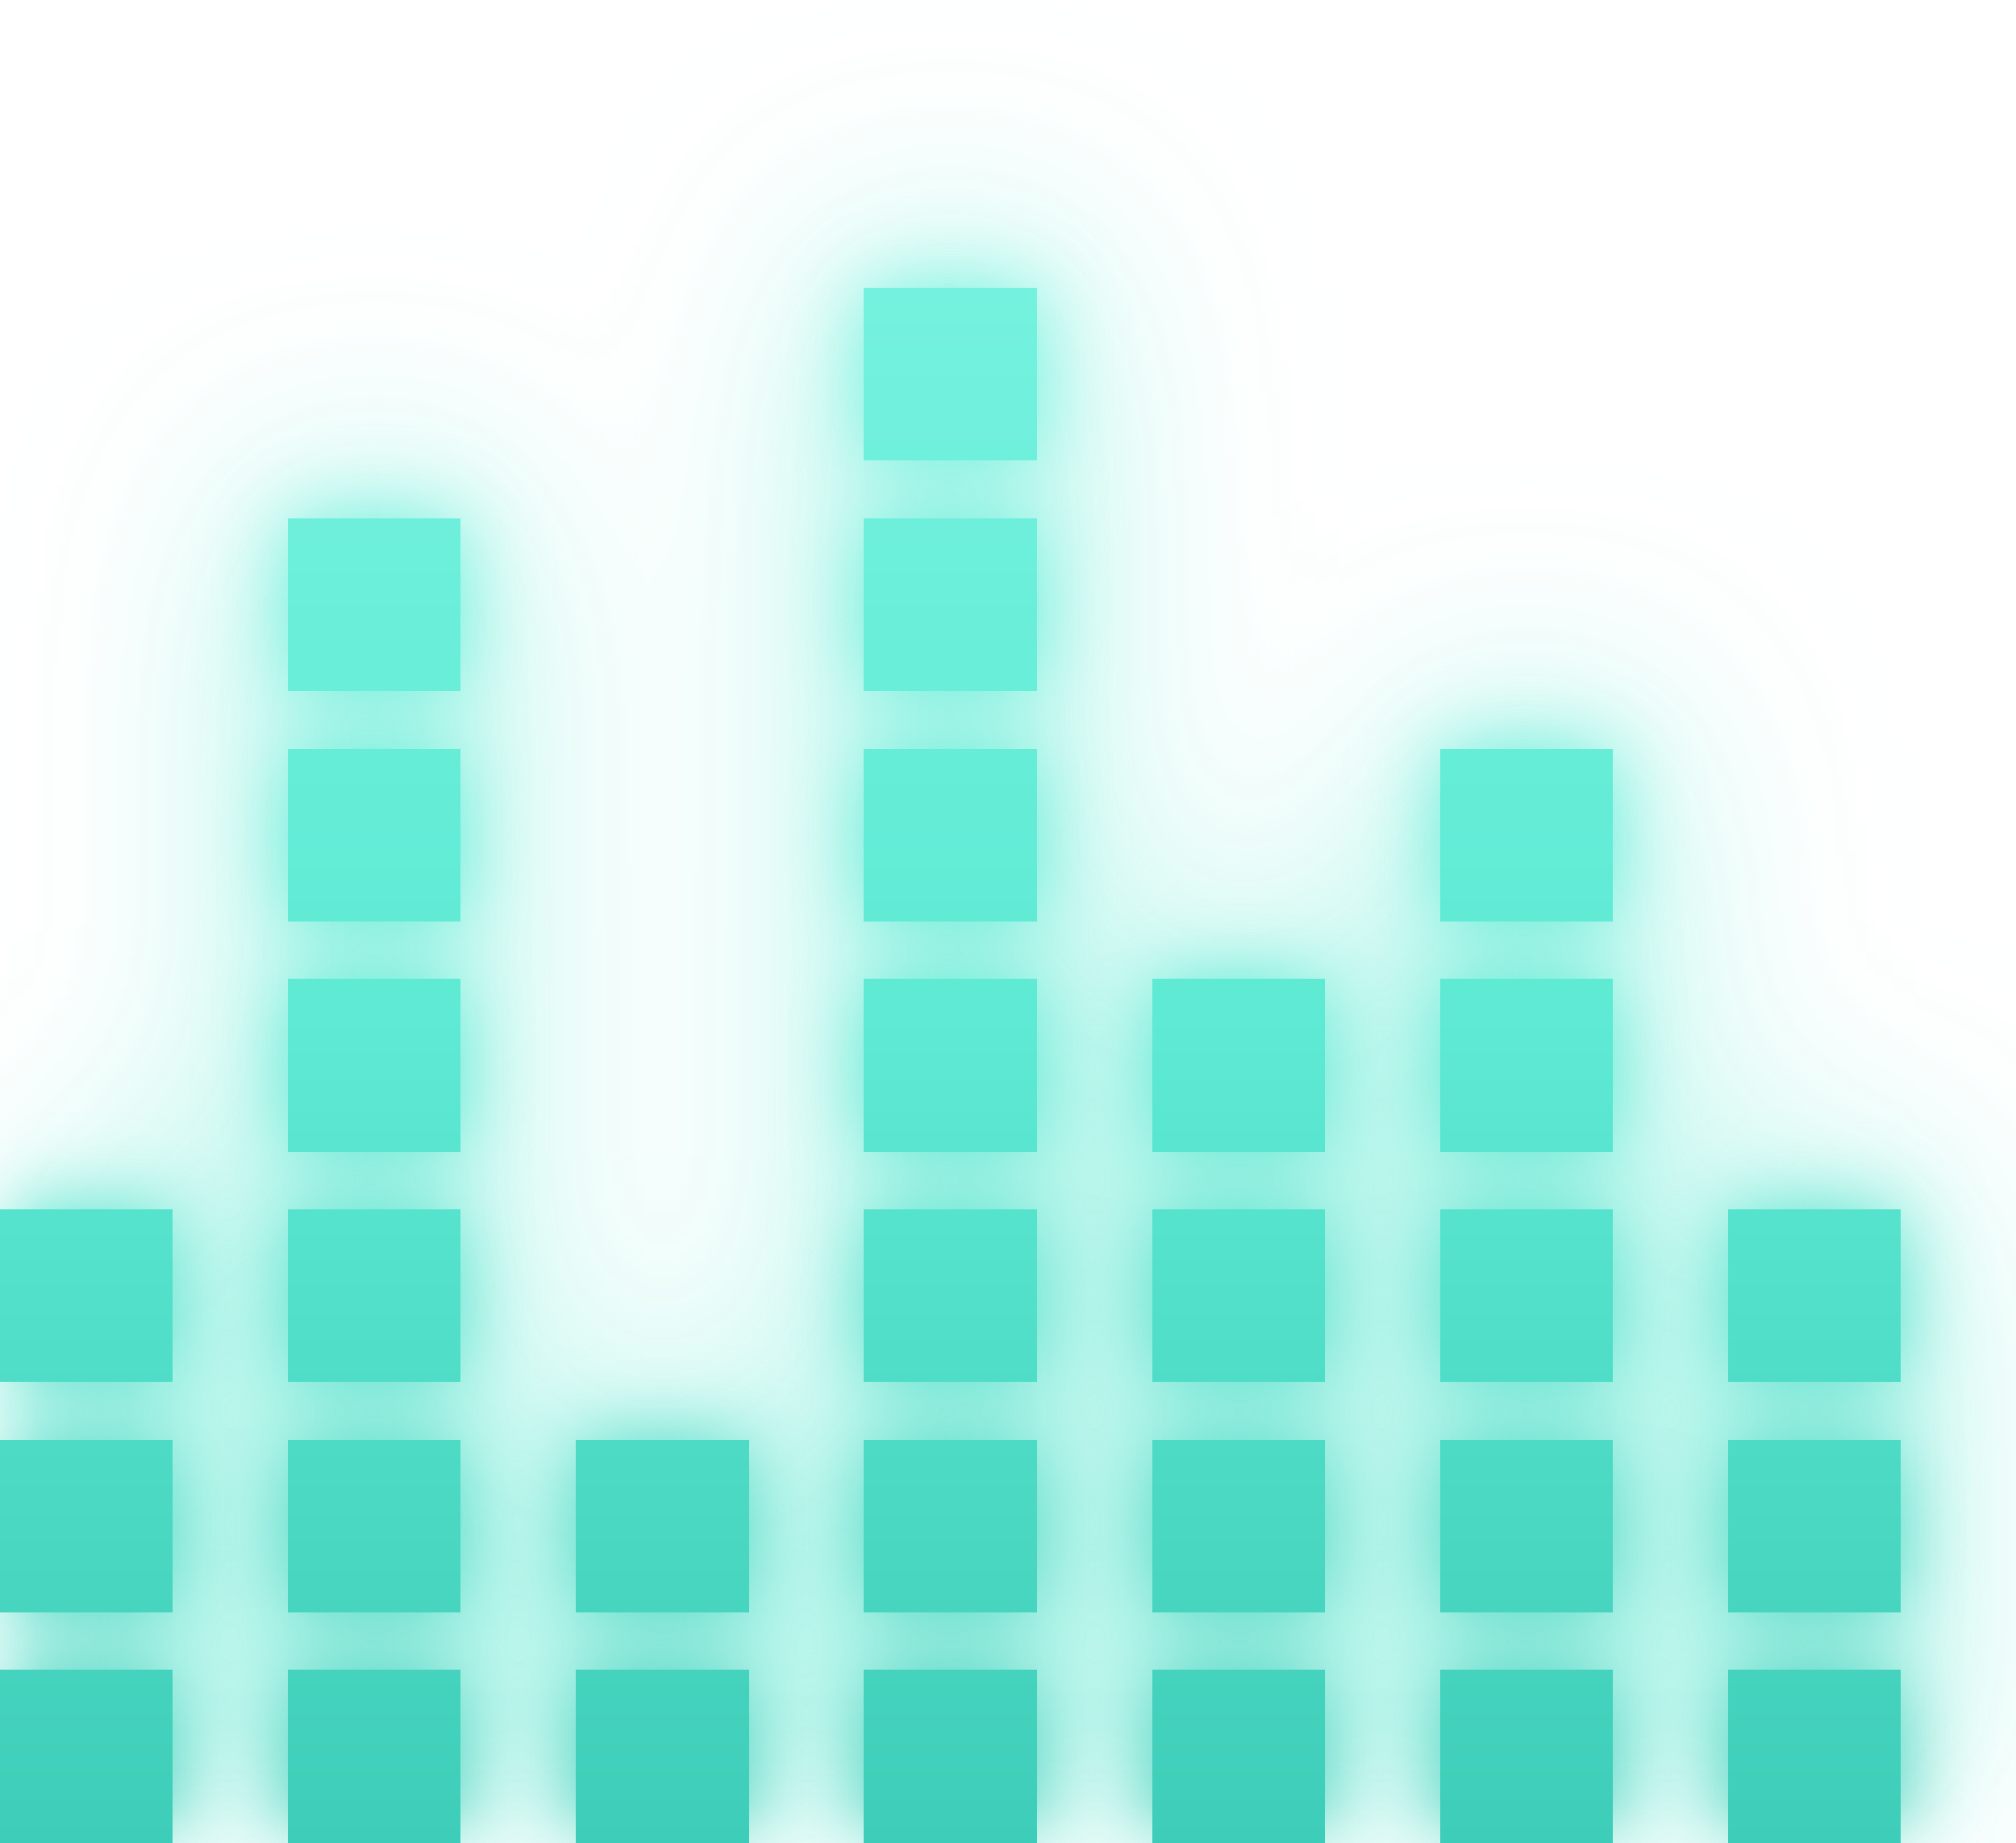
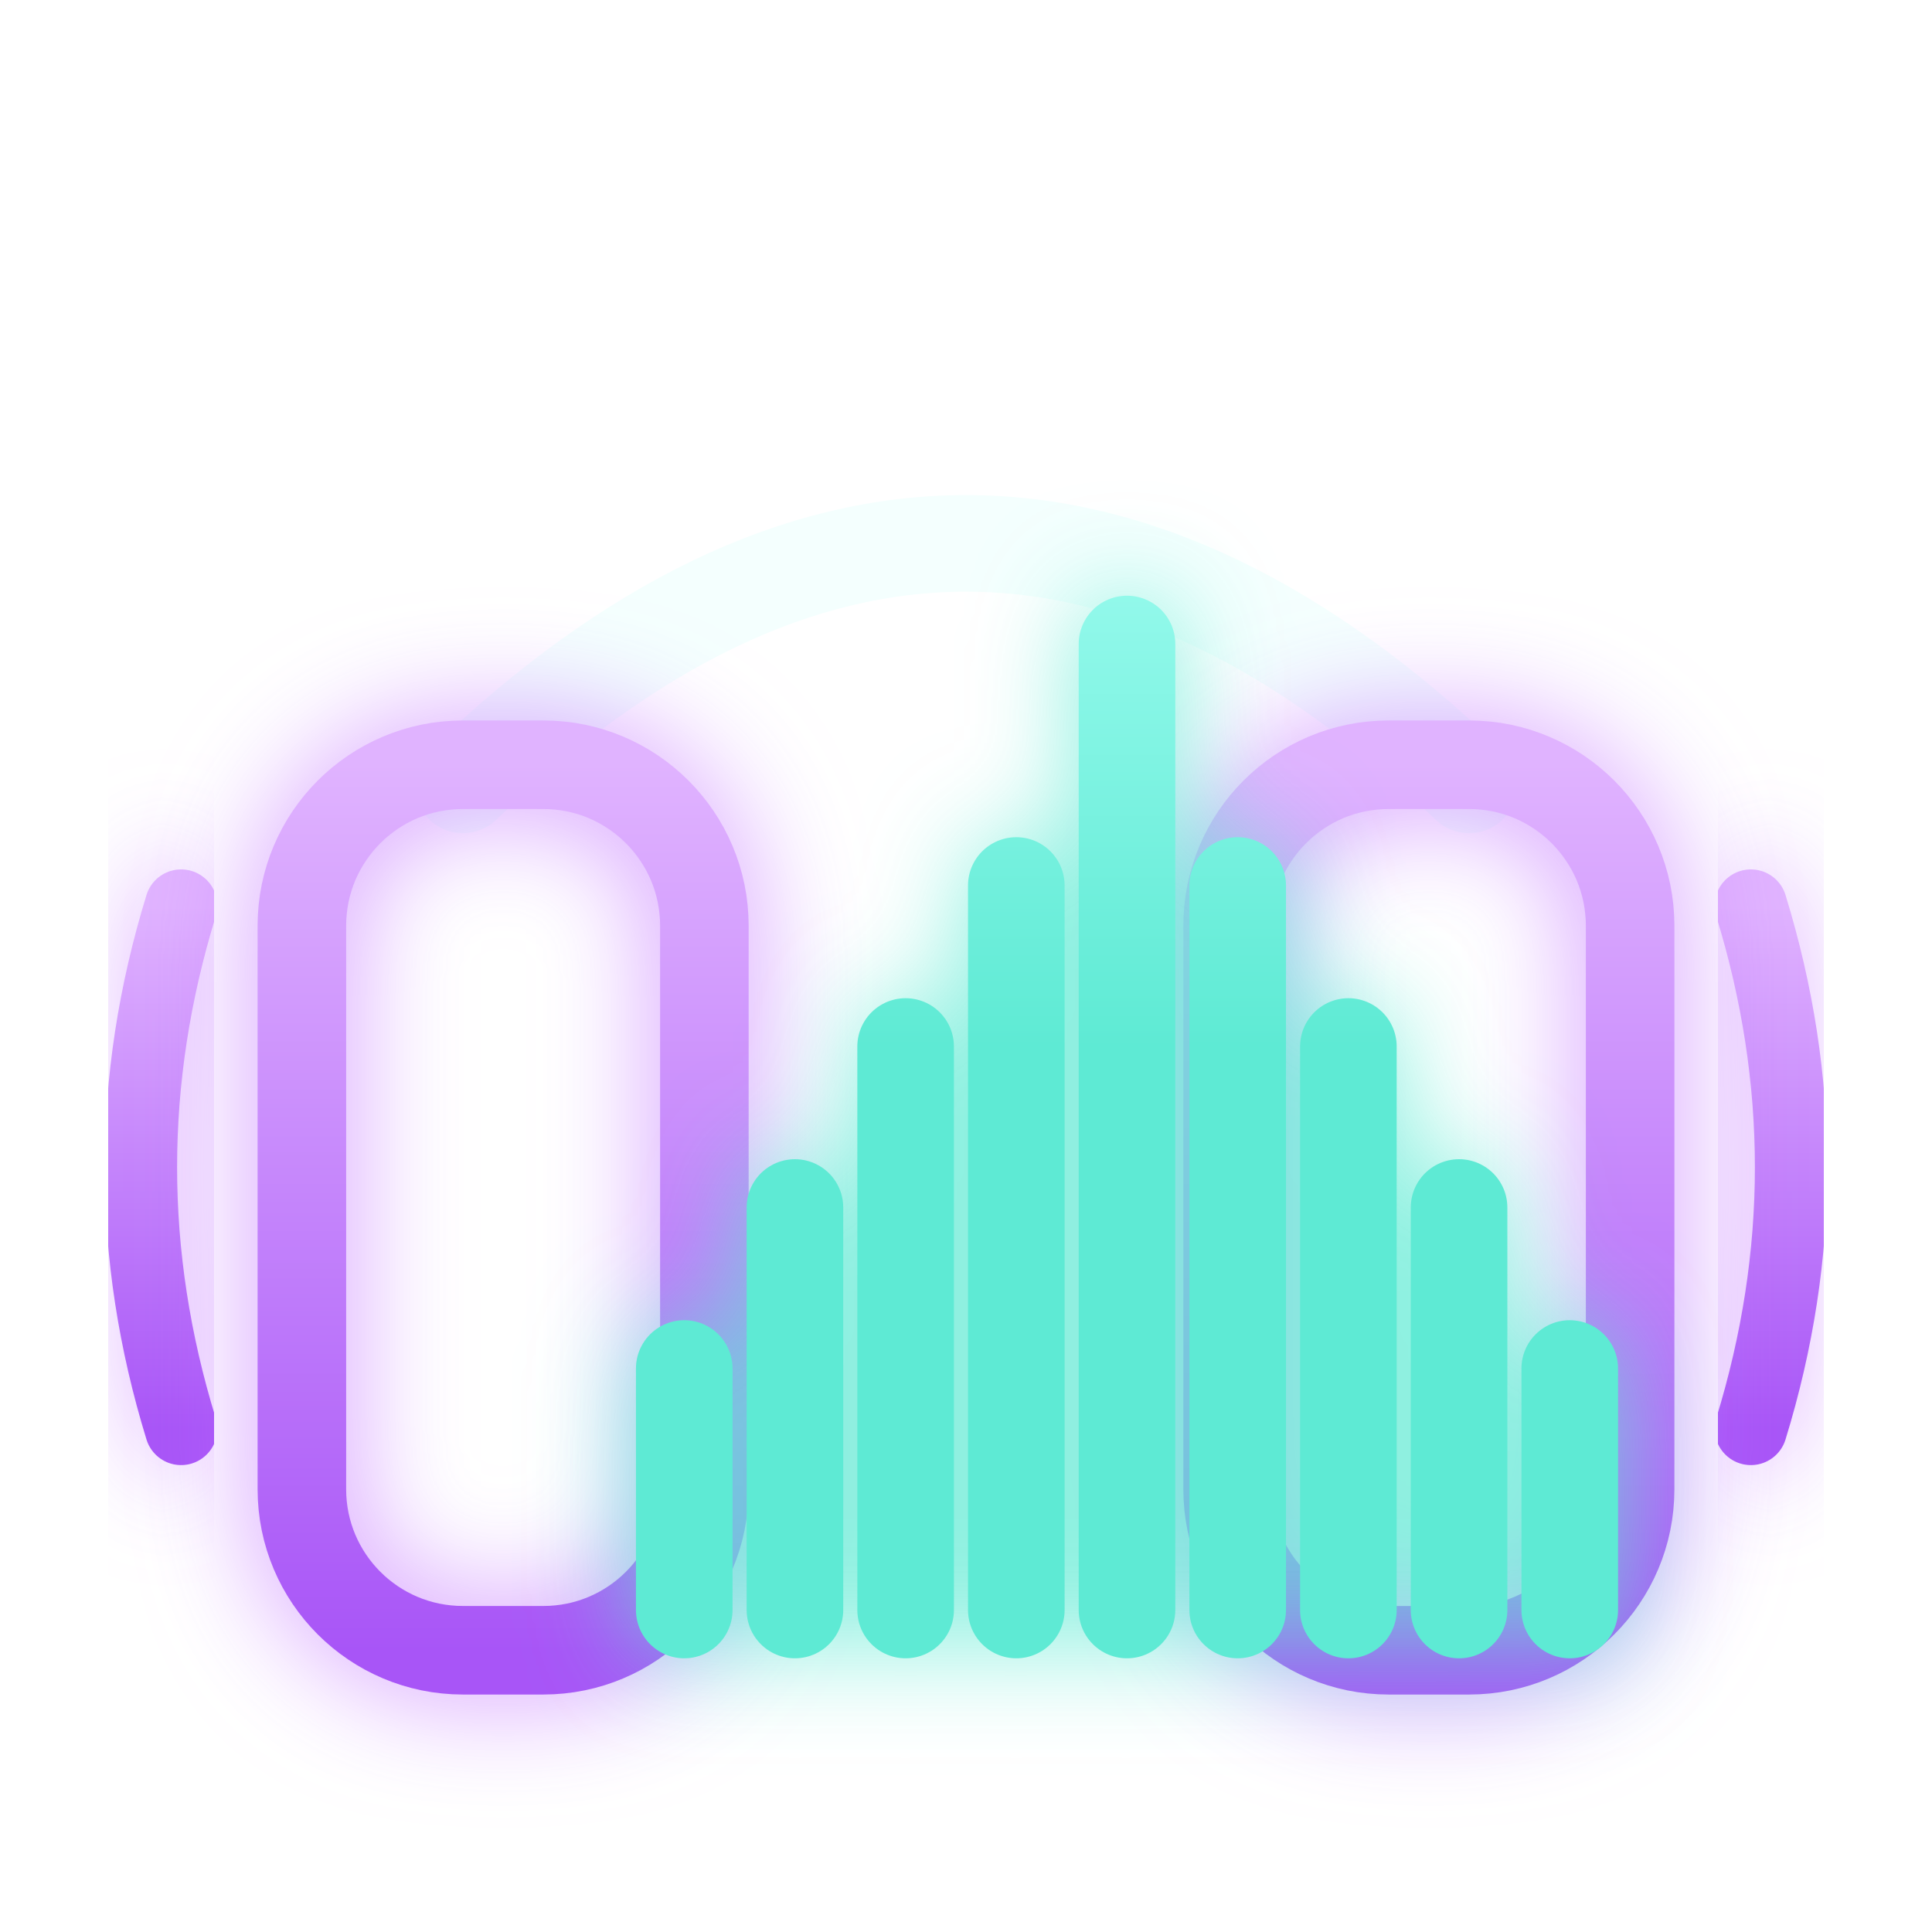
- <svg xmlns="http://www.w3.org/2000/svg" viewBox="0 0 35 32" preserveAspectRatio="xMidYMax meet" fill="none" aria-hidden="true">
+ <svg xmlns="http://www.w3.org/2000/svg" viewBox="0 0 48 48" preserveAspectRatio="xMidYMax meet" fill="none" aria-hidden="true">
  <defs>
-     <linearGradient id="rtEqGrad" x1="17" y1="0" x2="17" y2="32" gradientUnits="userSpaceOnUse">
-       <stop stop-color="#7df5e3" />
-       <stop offset="0.55" stop-color="#5eead4" />
-       <stop offset="1" stop-color="#3ecdb8" />
+     <linearGradient id="rtBarGrad" x1="24" y1="10" x2="24" y2="42" gradientUnits="userSpaceOnUse">
+       <stop stop-color="#a8fff4" />
+       <stop offset="0.5" stop-color="#5eead4" />
+       <stop offset="1" stop-color="#5eead4" />
    </linearGradient>
-     <filter id="rtEqGlow" x="-50%" y="-80%" width="200%" height="220%" color-interpolation-filters="sRGB">
-       <feGaussianBlur in="SourceGraphic" stdDeviation="2.2" result="bloom" />
-       <feColorMatrix in="bloom" type="matrix" values="0 0 0 0 0.37  0 0 0 0 0.92  0 0 0 0 0.83  0 0 0 0.9 0" result="neon" />
-       <feGaussianBlur in="SourceGraphic" stdDeviation="0.7" result="inner" />
+     <linearGradient id="rtCupGrad" x1="0" y1="0" x2="0" y2="1">
+       <stop stop-color="#e0b3ff" />
+       <stop offset="1" stop-color="#a855f7" />
+     </linearGradient>
+     <filter id="rtWhiteGlow" x="-100%" y="-100%" width="300%" height="300%" color-interpolation-filters="sRGB">
+       <feGaussianBlur in="SourceGraphic" stdDeviation="1.2" result="b" />
+       <feColorMatrix in="b" type="matrix" values="0 0 0 0 1  0 0 0 0 1  0 0 0 0 1  0 0 0 0.5 0" />
      <feMerge>
-         <feMergeNode in="neon" />
-         <feMergeNode in="inner" />
+         <feMergeNode />
+         <feMergeNode in="SourceGraphic" />
+       </feMerge>
+     </filter>
+     <filter id="rtPurpleGlow" x="-80%" y="-80%" width="260%" height="260%" color-interpolation-filters="sRGB">
+       <feGaussianBlur in="SourceGraphic" stdDeviation="1.4" result="b" />
+       <feColorMatrix in="b" type="matrix" values="0 0 0 0 0.75  0 0 0 0 0.42  0 0 0 0 1  0 0 0 0.7 0" />
+       <feMerge>
+         <feMergeNode />
+         <feMergeNode in="SourceGraphic" />
+       </feMerge>
+     </filter>
+     <filter id="rtTealGlow" x="-100%" y="-100%" width="300%" height="300%" color-interpolation-filters="sRGB">
+       <feGaussianBlur in="SourceGraphic" stdDeviation="1.3" result="b" />
+       <feColorMatrix in="b" type="matrix" values="0 0 0 0 0.37  0 0 0 0 0.92  0 0 0 0 0.83  0 0 0 0.8 0" />
+       <feMerge>
+         <feMergeNode />
        <feMergeNode in="SourceGraphic" />
      </feMerge>
    </filter>
  </defs>
-   <g shape-rendering="crispEdges" filter="url(#rtEqGlow)">
-     <rect x="0" y="21" width="3" height="3" fill="url(#rtEqGrad)" />
-     <rect x="0" y="25" width="3" height="3" fill="url(#rtEqGrad)" />
-     <rect x="0" y="29" width="3" height="3" fill="url(#rtEqGrad)" />
-     <rect x="5" y="9" width="3" height="3" fill="url(#rtEqGrad)" />
-     <rect x="5" y="13" width="3" height="3" fill="url(#rtEqGrad)" />
-     <rect x="5" y="17" width="3" height="3" fill="url(#rtEqGrad)" />
-     <rect x="5" y="21" width="3" height="3" fill="url(#rtEqGrad)" />
-     <rect x="5" y="25" width="3" height="3" fill="url(#rtEqGrad)" />
-     <rect x="5" y="29" width="3" height="3" fill="url(#rtEqGrad)" />
-     <rect x="10" y="25" width="3" height="3" fill="url(#rtEqGrad)" />
-     <rect x="10" y="29" width="3" height="3" fill="url(#rtEqGrad)" />
-     <rect x="15" y="5" width="3" height="3" fill="url(#rtEqGrad)" />
-     <rect x="15" y="9" width="3" height="3" fill="url(#rtEqGrad)" />
-     <rect x="15" y="13" width="3" height="3" fill="url(#rtEqGrad)" />
-     <rect x="15" y="17" width="3" height="3" fill="url(#rtEqGrad)" />
-     <rect x="15" y="21" width="3" height="3" fill="url(#rtEqGrad)" />
-     <rect x="15" y="25" width="3" height="3" fill="url(#rtEqGrad)" />
-     <rect x="15" y="29" width="3" height="3" fill="url(#rtEqGrad)" />
-     <rect x="20" y="17" width="3" height="3" fill="url(#rtEqGrad)" />
-     <rect x="20" y="21" width="3" height="3" fill="url(#rtEqGrad)" />
-     <rect x="20" y="25" width="3" height="3" fill="url(#rtEqGrad)" />
-     <rect x="20" y="29" width="3" height="3" fill="url(#rtEqGrad)" />
-     <rect x="25" y="13" width="3" height="3" fill="url(#rtEqGrad)" />
-     <rect x="25" y="17" width="3" height="3" fill="url(#rtEqGrad)" />
-     <rect x="25" y="21" width="3" height="3" fill="url(#rtEqGrad)" />
-     <rect x="25" y="25" width="3" height="3" fill="url(#rtEqGrad)" />
-     <rect x="25" y="29" width="3" height="3" fill="url(#rtEqGrad)" />
-     <rect x="30" y="21" width="3" height="3" fill="url(#rtEqGrad)" />
-     <rect x="30" y="25" width="3" height="3" fill="url(#rtEqGrad)" />
-     <rect x="30" y="29" width="3" height="3" fill="url(#rtEqGrad)" />
+   <path d="M11.5 19.5Q24 7.5 36.5 19.5" stroke="#f4fffe" stroke-width="2.4" stroke-linecap="round" filter="url(#rtWhiteGlow)" />
+   <path d="M4.5 22.5Q2.5 29 4.5 35.5" stroke="url(#rtCupGrad)" stroke-width="1.8" stroke-linecap="round" filter="url(#rtPurpleGlow)" />
+   <path d="M43.5 22.5Q45.5 29 43.5 35.5" stroke="url(#rtCupGrad)" stroke-width="1.8" stroke-linecap="round" filter="url(#rtPurpleGlow)" />
+   <rect x="7.5" y="19" width="10" height="22" rx="4" stroke="url(#rtCupGrad)" stroke-width="2.2" filter="url(#rtPurpleGlow)" />
+   <rect x="30.5" y="19" width="10" height="22" rx="4" stroke="url(#rtCupGrad)" stroke-width="2.2" filter="url(#rtPurpleGlow)" />
+   <g filter="url(#rtTealGlow)" stroke="url(#rtBarGrad)" stroke-width="2.4" stroke-linecap="round">
+     <line x1="17" y1="40" x2="17" y2="34" />
+     <line x1="19.75" y1="40" x2="19.75" y2="30" />
+     <line x1="22.5" y1="40" x2="22.5" y2="26" />
+     <line x1="25.25" y1="40" x2="25.25" y2="22" />
+     <line x1="28" y1="40" x2="28" y2="16" />
+     <line x1="30.75" y1="40" x2="30.75" y2="22" />
+     <line x1="33.5" y1="40" x2="33.5" y2="26" />
+     <line x1="36.25" y1="40" x2="36.25" y2="30" />
+     <line x1="39" y1="40" x2="39" y2="34" />
  </g>
</svg>
